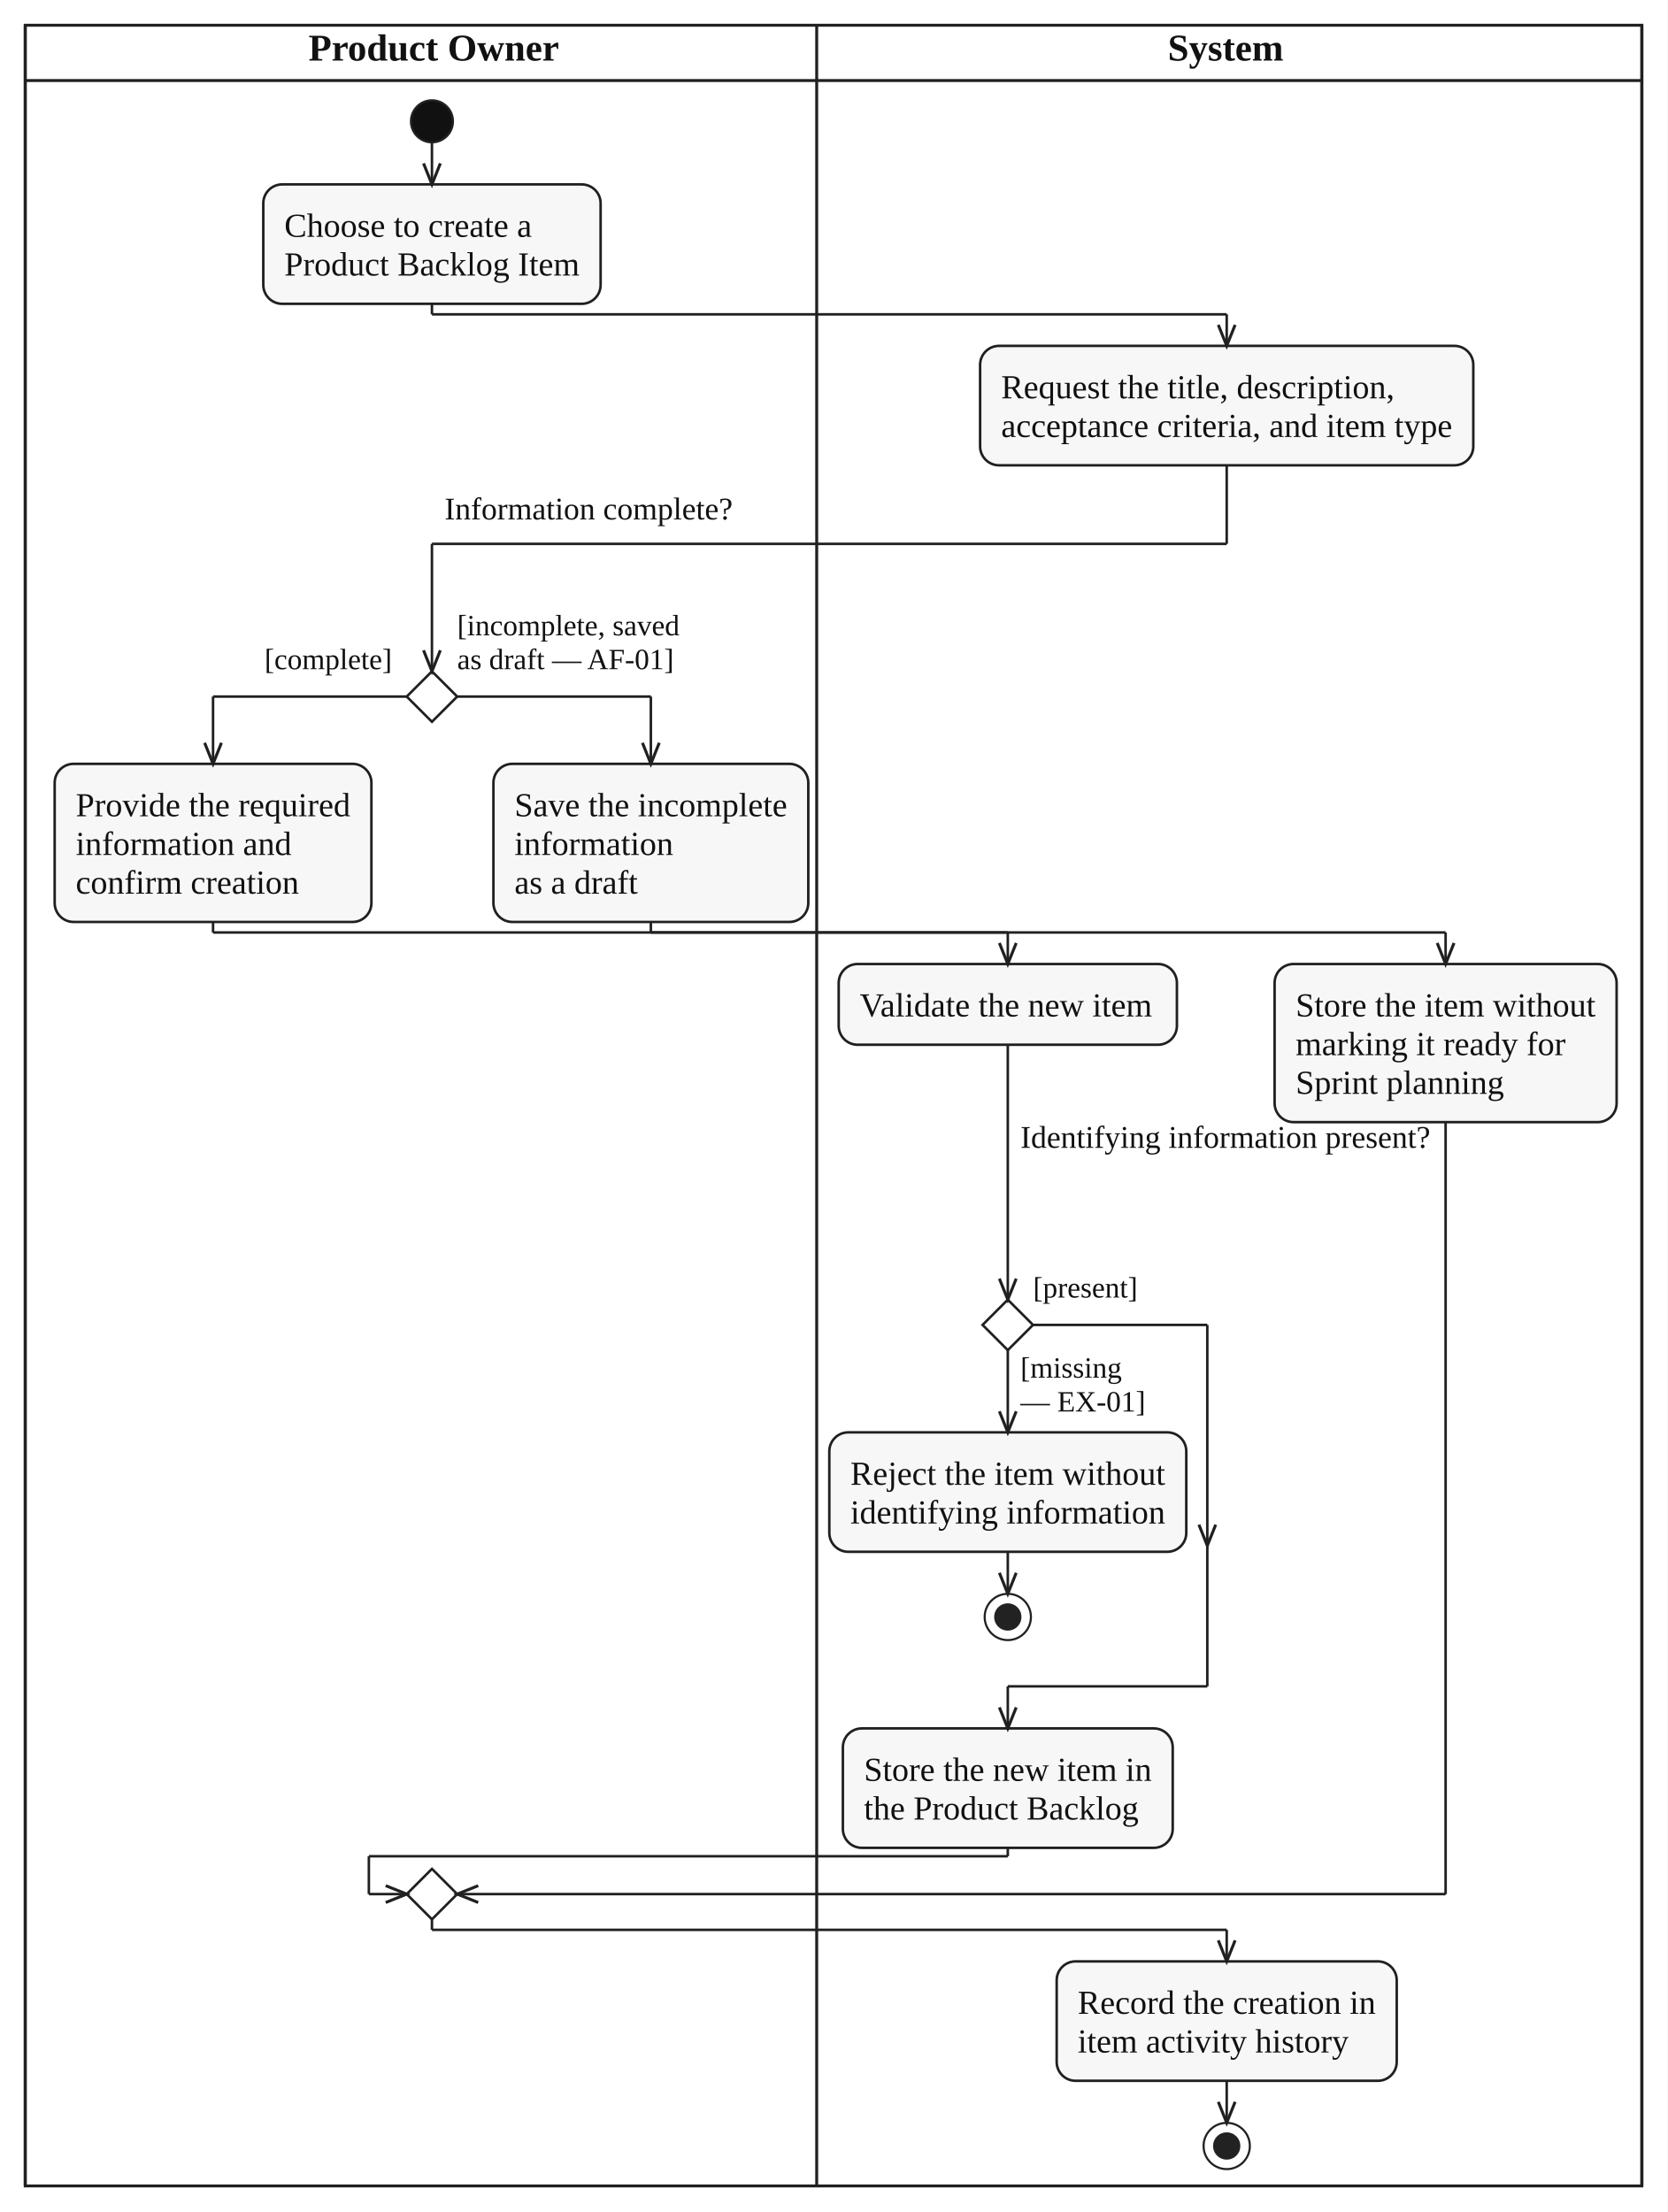
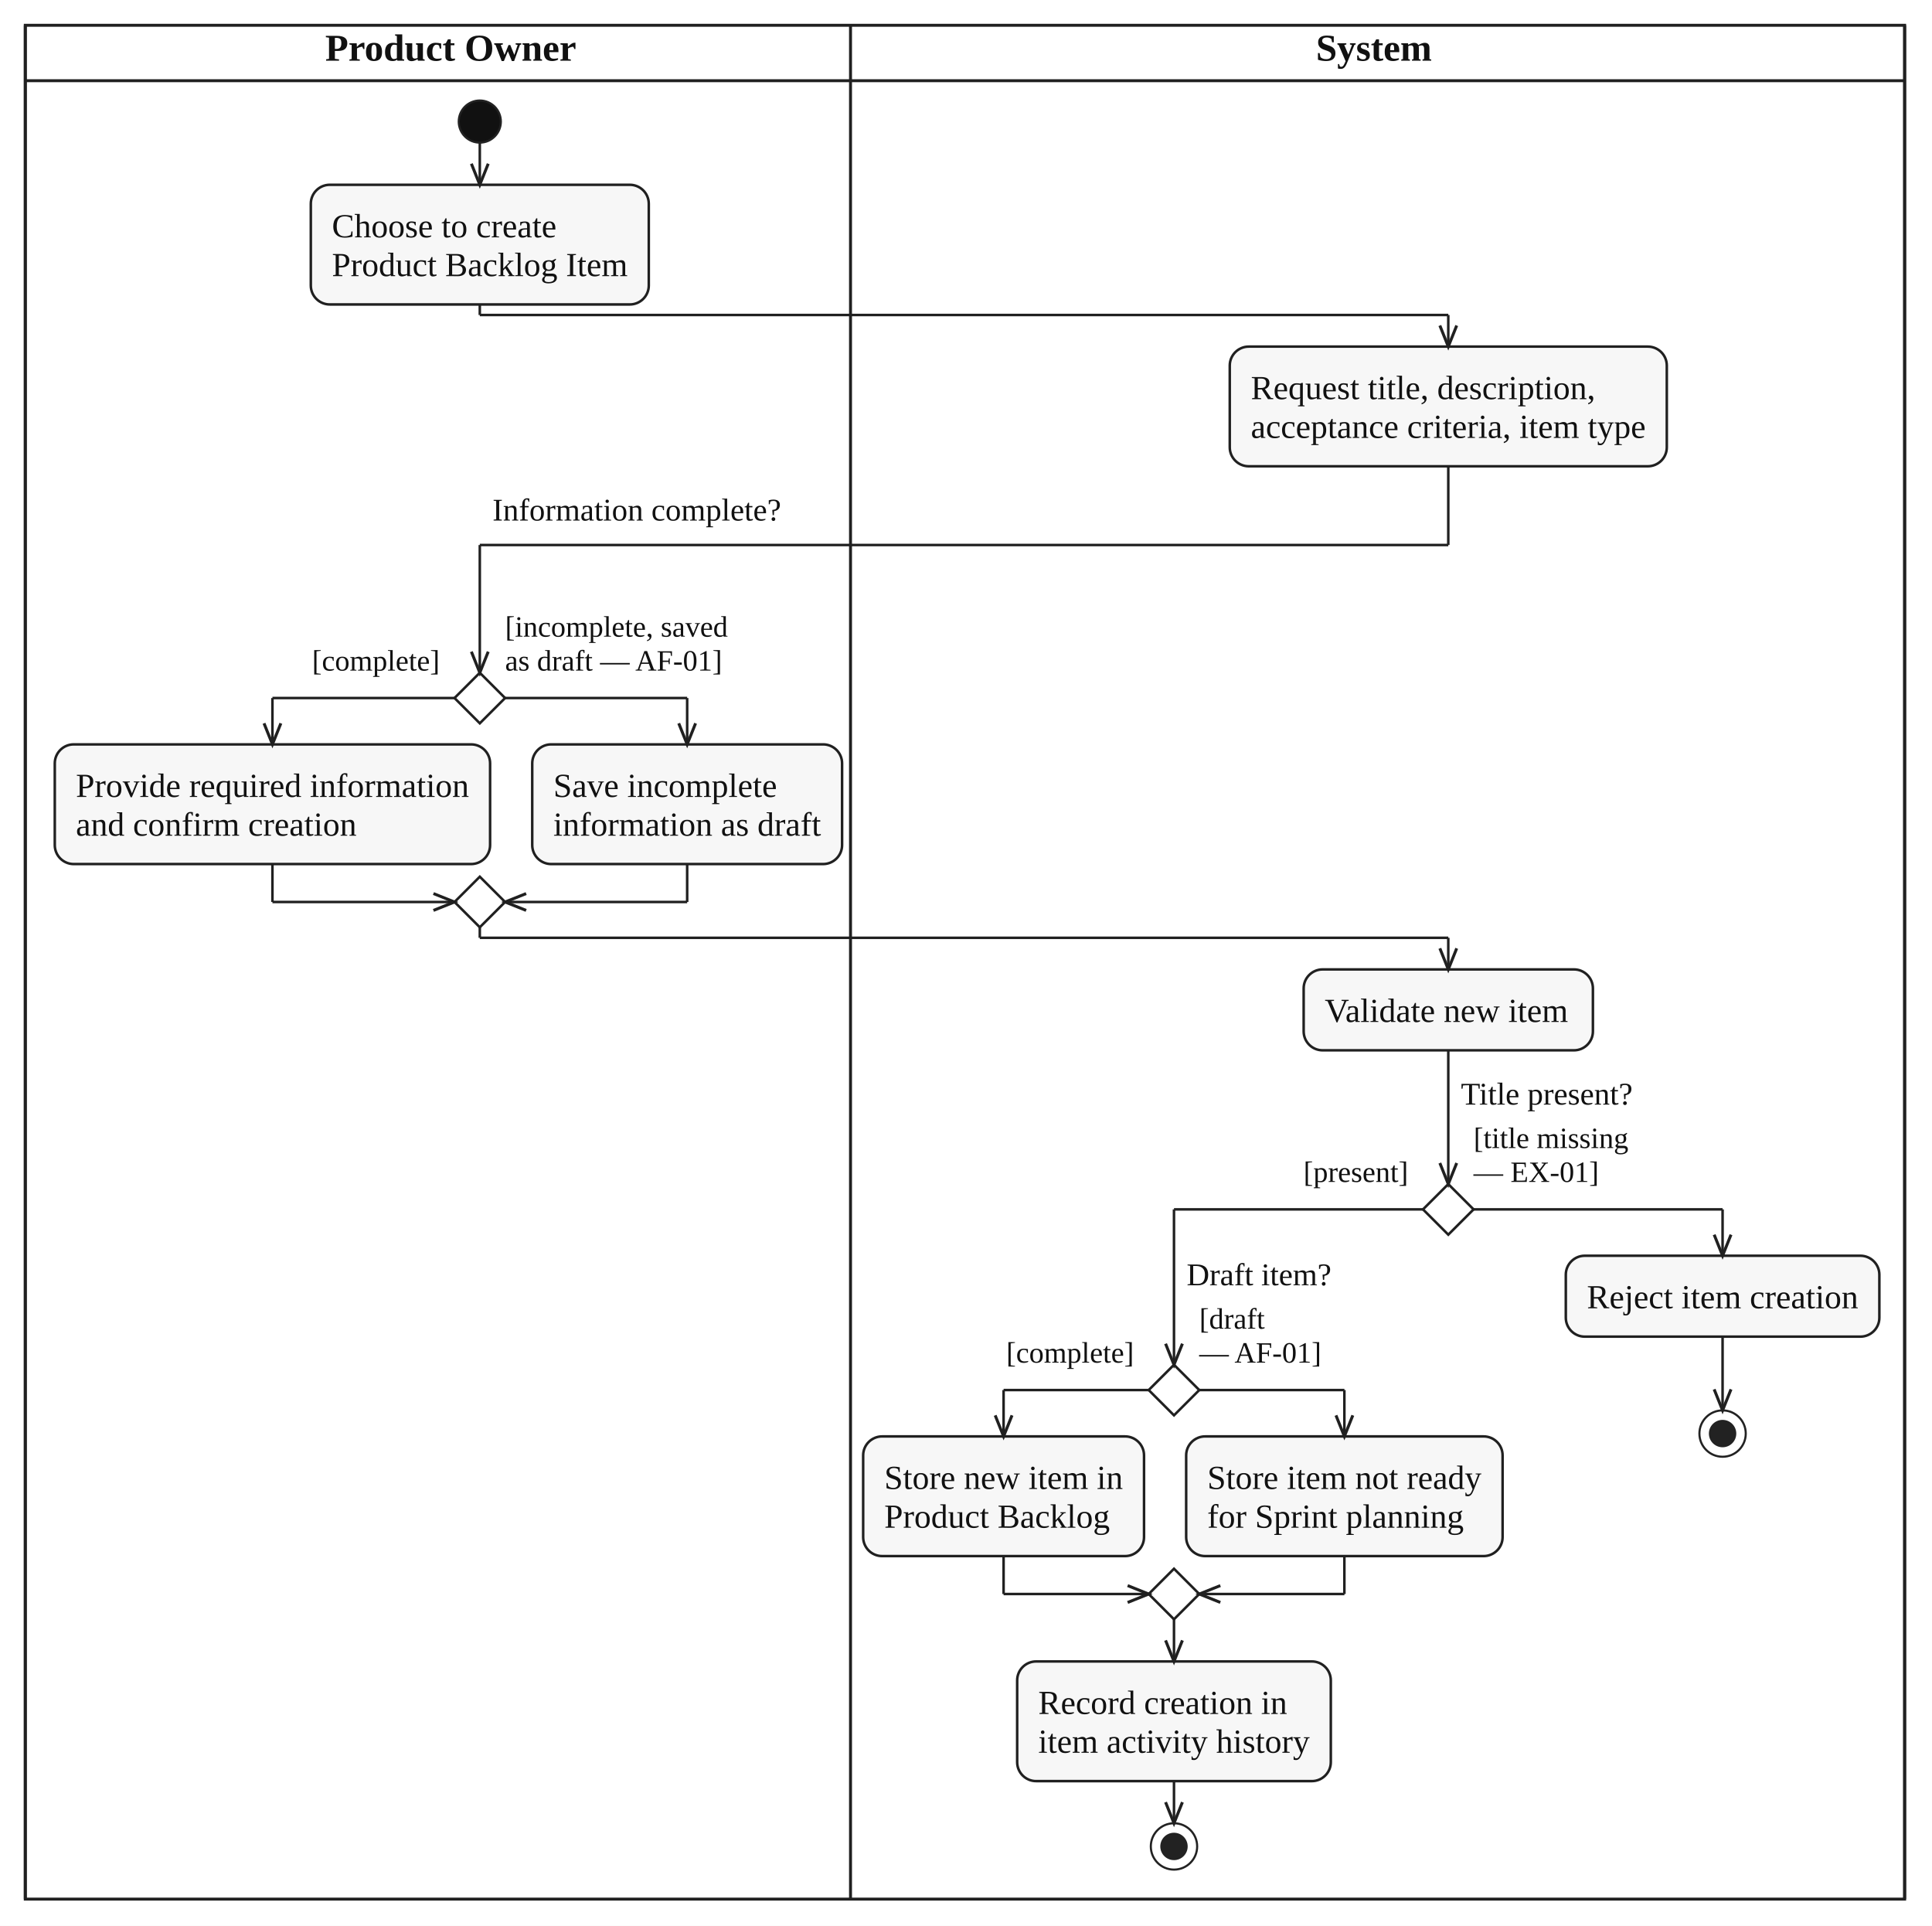
- <svg xmlns="http://www.w3.org/2000/svg" contentStyleType="text/css" height="1052px" preserveAspectRatio="none" style="width:793px;height:1052px;background:#FFFFFF;" version="1.1" viewBox="-5 0.394 793 1052" width="793px" zoomAndPan="magnify" data-pres-formatted="1">
-   <rect id="pres-background" x="-5" y="0.394" width="793" height="1052" fill="#FFFFFF" stroke="none" />
+ <svg xmlns="http://www.w3.org/2000/svg" contentStyleType="text/css" height="914px" preserveAspectRatio="none" style="width:917px;height:914px;background:#FFFFFF;" version="1.1" viewBox="-5 0.394 917 914" width="917px" zoomAndPan="magnify" data-pres-formatted="1">
+   <rect id="pres-background" x="-5" y="0.394" width="917" height="914" fill="#FFFFFF" stroke="none" />
  <defs />
  <g>
-     <rect fill="#FFFFFF" height="30.698" style="stroke:#FFFFFF;stroke-width:1.0;" width="754.027" x="15" y="12.394" />
-     <ellipse cx="200.412" cy="58.092" fill="#111111" rx="10" ry="10" style="stroke:#222222;stroke-width:1.0;" />
-     <rect fill="#F7F7F7" height="56.797" rx="9" ry="9" style="stroke:#202020;stroke-width:1.2;" width="160.414" x="120.205" y="88.092" />
-     <text fill="#111111" font-family="Times New Roman" font-size="16" lengthAdjust="spacing" textLength="117.727" x="130.205" y="113.029">Choose to create a</text>
-     <text fill="#111111" font-family="Times New Roman" font-size="16" lengthAdjust="spacing" textLength="140.414" x="130.205" y="131.428">Product Backlog Item</text>
-     <polygon fill="#FFFFFF" points="200.412,319.673,212.412,331.673,200.412,343.673,188.412,331.673,200.412,319.673" style="stroke:#202020;stroke-width:1.2;" />
-     <text fill="#111111" font-family="Times New Roman" font-size="15" lengthAdjust="spacing" textLength="137.029" x="206.412" y="247.434">Information complete?</text>
-     <text fill="#111111" font-family="Times New Roman" font-size="15" lengthAdjust="spacing" textLength="3.75" x="206.412" y="264.683"> </text>
-     <text fill="#111111" font-family="Times New Roman" font-size="15" lengthAdjust="spacing" textLength="3.75" x="206.412" y="281.931"> </text>
-     <text fill="#111111" font-family="Times New Roman" font-size="15" lengthAdjust="spacing" textLength="3.75" x="206.412" y="299.18"> </text>
-     <text fill="#111111" font-family="Times New Roman" font-size="15" lengthAdjust="spacing" textLength="3.75" x="206.412" y="316.428"> </text>
-     <text fill="#111111" font-family="Times New Roman" font-size="14" lengthAdjust="spacing" textLength="67.635" x="120.777" y="318.644">[complete]  </text>
-     <text fill="#111111" font-family="Times New Roman" font-size="6" lengthAdjust="spacing" textLength="1.5" x="120.777" y="327.274"> </text>
-     <text fill="#111111" font-family="Times New Roman" font-size="14" lengthAdjust="spacing" textLength="112.738" x="212.412" y="302.546">  [incomplete, saved</text>
-     <text fill="#111111" font-family="Times New Roman" font-size="14" lengthAdjust="spacing" textLength="110.811" x="212.412" y="318.644">  as draft — AF-01]</text>
-     <text fill="#111111" font-family="Times New Roman" font-size="6" lengthAdjust="spacing" textLength="1.5" x="212.412" y="327.274"> </text>
-     <rect fill="#F7F7F7" height="75.195" rx="9" ry="9" style="stroke:#202020;stroke-width:1.2;" width="150.625" x="21" y="363.673" />
-     <text fill="#111111" font-family="Times New Roman" font-size="16" lengthAdjust="spacing" textLength="130.625" x="31" y="388.61">Provide the required</text>
-     <text fill="#111111" font-family="Times New Roman" font-size="16" lengthAdjust="spacing" textLength="102.641" x="31" y="407.009">information and</text>
-     <text fill="#111111" font-family="Times New Roman" font-size="16" lengthAdjust="spacing" textLength="106.172" x="31" y="425.407">confirm creation</text>
-     <rect fill="#F7F7F7" height="75.195" rx="9" ry="9" style="stroke:#202020;stroke-width:1.2;" width="149.734" x="229.644" y="363.673" />
-     <text fill="#111111" font-family="Times New Roman" font-size="16" lengthAdjust="spacing" textLength="129.734" x="239.644" y="388.61">Save the incomplete</text>
-     <text fill="#111111" font-family="Times New Roman" font-size="16" lengthAdjust="spacing" textLength="75.539" x="239.644" y="407.009">information</text>
-     <text fill="#111111" font-family="Times New Roman" font-size="16" lengthAdjust="spacing" textLength="58.633" x="239.644" y="425.407">as a draft</text>
-     <polygon fill="#FFFFFF" points="200.412,889.202,212.412,901.202,200.412,913.202,188.412,901.202,200.412,889.202" style="stroke:#202020;stroke-width:1.2;" />
-     <line style="stroke:#202020;stroke-width:1.4;" x1="7" x2="7" y1="12.394" y2="1039.998" />
-     <rect fill="#F7F7F7" height="56.797" rx="9" ry="9" style="stroke:#202020;stroke-width:1.2;" width="234.539" x="461.084" y="164.889" />
-     <text fill="#111111" font-family="Times New Roman" font-size="16" lengthAdjust="spacing" textLength="187.07" x="471.084" y="189.826">Request the title, description,</text>
-     <text fill="#111111" font-family="Times New Roman" font-size="16" lengthAdjust="spacing" textLength="214.539" x="471.084" y="208.225">acceptance criteria, and item type</text>
-     <rect fill="#F7F7F7" height="38.398" rx="9" ry="9" style="stroke:#202020;stroke-width:1.2;" width="160.836" x="393.836" y="458.868" />
-     <text fill="#111111" font-family="Times New Roman" font-size="16" lengthAdjust="spacing" textLength="140.836" x="403.836" y="483.806">Validate the new item</text>
-     <rect fill="#F7F7F7" height="56.797" rx="9" ry="9" style="stroke:#202020;stroke-width:1.2;" width="169.75" x="389.379" y="681.608" />
-     <text fill="#111111" font-family="Times New Roman" font-size="16" lengthAdjust="spacing" textLength="149.742" x="399.379" y="706.545">Reject the item without</text>
-     <text fill="#111111" font-family="Times New Roman" font-size="16" lengthAdjust="spacing" textLength="149.75" x="399.379" y="724.944">identifying information</text>
-     <ellipse cx="474.254" cy="769.405" fill="none" rx="11" ry="11" style="stroke:#222222;stroke-width:1.0;" />
-     <ellipse cx="474.254" cy="769.405" fill="#222222" rx="6" ry="6" style="stroke:#222222;stroke-width:1.0;" />
-     <polygon fill="#FFFFFF" points="474.254,618.509,486.254,630.509,474.254,642.509,462.254,630.509,474.254,618.509" style="stroke:#202020;stroke-width:1.2;" />
-     <text fill="#111111" font-family="Times New Roman" font-size="15" lengthAdjust="spacing" textLength="194.941" x="480.254" y="546.27">Identifying information present?</text>
-     <text fill="#111111" font-family="Times New Roman" font-size="15" lengthAdjust="spacing" textLength="3.75" x="480.254" y="563.519"> </text>
-     <text fill="#111111" font-family="Times New Roman" font-size="15" lengthAdjust="spacing" textLength="3.75" x="480.254" y="580.768"> </text>
-     <text fill="#111111" font-family="Times New Roman" font-size="15" lengthAdjust="spacing" textLength="3.75" x="480.254" y="598.016"> </text>
-     <text fill="#111111" font-family="Times New Roman" font-size="15" lengthAdjust="spacing" textLength="3.75" x="480.254" y="615.265"> </text>
-     <text fill="#111111" font-family="Times New Roman" font-size="14" lengthAdjust="spacing" textLength="55.227" x="480.254" y="655.58">  [missing</text>
-     <text fill="#111111" font-family="Times New Roman" font-size="14" lengthAdjust="spacing" textLength="66.486" x="480.254" y="671.678">  — EX-01]</text>
-     <text fill="#111111" font-family="Times New Roman" font-size="6" lengthAdjust="spacing" textLength="1.5" x="480.254" y="680.308"> </text>
-     <text fill="#111111" font-family="Times New Roman" font-size="14" lengthAdjust="spacing" textLength="56.752" x="486.254" y="617.481">[present]  </text>
-     <text fill="#111111" font-family="Times New Roman" font-size="6" lengthAdjust="spacing" textLength="1.5" x="486.254" y="626.111"> </text>
-     <rect fill="#F7F7F7" height="56.797" rx="9" ry="9" style="stroke:#202020;stroke-width:1.2;" width="156.859" x="395.824" y="822.405" />
-     <text fill="#111111" font-family="Times New Roman" font-size="16" lengthAdjust="spacing" textLength="136.859" x="405.824" y="847.342">Store the new item in</text>
-     <text fill="#111111" font-family="Times New Roman" font-size="16" lengthAdjust="spacing" textLength="130.641" x="405.824" y="865.741">the Product Backlog</text>
-     <rect fill="#F7F7F7" height="75.195" rx="9" ry="9" style="stroke:#202020;stroke-width:1.2;" width="162.648" x="601.129" y="458.868" />
-     <text fill="#111111" font-family="Times New Roman" font-size="16" lengthAdjust="spacing" textLength="142.648" x="611.129" y="483.806">Store the item without</text>
-     <text fill="#111111" font-family="Times New Roman" font-size="16" lengthAdjust="spacing" textLength="128.398" x="611.129" y="502.204">marking it ready for</text>
-     <text fill="#111111" font-family="Times New Roman" font-size="16" lengthAdjust="spacing" textLength="99.109" x="611.129" y="520.602">Sprint planning</text>
-     <rect fill="#F7F7F7" height="56.797" rx="9" ry="9" style="stroke:#202020;stroke-width:1.2;" width="161.719" x="497.494" y="933.202" />
-     <text fill="#111111" font-family="Times New Roman" font-size="16" lengthAdjust="spacing" textLength="141.719" x="507.494" y="958.139">Record the creation in</text>
-     <text fill="#111111" font-family="Times New Roman" font-size="16" lengthAdjust="spacing" textLength="128.867" x="507.494" y="976.538">item activity history</text>
-     <ellipse cx="578.354" cy="1020.999" fill="none" rx="11" ry="11" style="stroke:#222222;stroke-width:1.0;" />
-     <ellipse cx="578.354" cy="1020.999" fill="#222222" rx="6" ry="6" style="stroke:#222222;stroke-width:1.0;" />
-     <line style="stroke:#202020;stroke-width:1.4;" x1="383.379" x2="383.379" y1="12.394" y2="1039.998" />
-     <line style="stroke:#202020;stroke-width:1.4;" x1="775.777" x2="775.777" y1="12.394" y2="1039.998" />
-     <line style="stroke:#202020;stroke-width:1.2;" x1="200.412" x2="200.412" y1="68.092" y2="88.092" />
-     <polyline points="196.412,78.092 200.412,88.092 204.412,78.092" fill="none" stroke="#202020" stroke-width="1.4" stroke-linejoin="miter" stroke-linecap="butt" class="open-arrowhead" />
-     <line style="stroke:#202020;stroke-width:1.2;" x1="188.412" x2="96.312" y1="331.673" y2="331.673" />
-     <line style="stroke:#202020;stroke-width:1.2;" x1="96.312" x2="96.312" y1="331.673" y2="363.673" />
-     <polyline points="92.312,353.673 96.312,363.673 100.312,353.673" fill="none" stroke="#202020" stroke-width="1.4" stroke-linejoin="miter" stroke-linecap="butt" class="open-arrowhead" />
-     <line style="stroke:#202020;stroke-width:1.2;" x1="212.412" x2="304.512" y1="331.673" y2="331.673" />
-     <line style="stroke:#202020;stroke-width:1.2;" x1="304.512" x2="304.512" y1="331.673" y2="363.673" />
-     <polyline points="300.512,353.673 304.512,363.673 308.512,353.673" fill="none" stroke="#202020" stroke-width="1.4" stroke-linejoin="miter" stroke-linecap="butt" class="open-arrowhead" />
-     <line style="stroke:#202020;stroke-width:1.2;" x1="474.254" x2="474.254" y1="738.405" y2="758.405" />
-     <polyline points="470.254,748.405 474.254,758.405 478.254,748.405" fill="none" stroke="#202020" stroke-width="1.4" stroke-linejoin="miter" stroke-linecap="butt" class="open-arrowhead" />
-     <line style="stroke:#202020;stroke-width:1.2;" x1="474.254" x2="474.254" y1="642.509" y2="681.608" />
-     <polyline points="470.254,671.608 474.254,681.608 478.254,671.608" fill="none" stroke="#202020" stroke-width="1.4" stroke-linejoin="miter" stroke-linecap="butt" class="open-arrowhead" />
-     <line style="stroke:#202020;stroke-width:1.2;" x1="486.254" x2="569.129" y1="630.509" y2="630.509" />
-     <polyline points="565.129,725.506 569.129,735.506 573.129,725.506" fill="none" stroke="#202020" stroke-width="1.4" stroke-linejoin="miter" stroke-linecap="butt" class="open-arrowhead" />
-     <line style="stroke:#202020;stroke-width:1.2;" x1="569.129" x2="569.129" y1="630.509" y2="802.405" />
-     <line style="stroke:#202020;stroke-width:1.2;" x1="569.129" x2="474.254" y1="802.405" y2="802.405" />
-     <line style="stroke:#202020;stroke-width:1.2;" x1="474.254" x2="474.254" y1="802.405" y2="822.405" />
-     <polyline points="470.254,812.405 474.254,822.405 478.254,812.405" fill="none" stroke="#202020" stroke-width="1.4" stroke-linejoin="miter" stroke-linecap="butt" class="open-arrowhead" />
-     <line style="stroke:#202020;stroke-width:1.2;" x1="474.254" x2="474.254" y1="497.267" y2="618.509" />
-     <polyline points="470.254,608.509 474.254,618.509 478.254,608.509" fill="none" stroke="#202020" stroke-width="1.4" stroke-linejoin="miter" stroke-linecap="butt" class="open-arrowhead" />
-     <line style="stroke:#202020;stroke-width:1.2;" x1="578.354" x2="578.354" y1="989.999" y2="1009.999" />
-     <polyline points="574.354,999.999 578.354,1009.999 582.354,999.999" fill="none" stroke="#202020" stroke-width="1.4" stroke-linejoin="miter" stroke-linecap="butt" class="open-arrowhead" />
-     <line style="stroke:#202020;stroke-width:1.2;" x1="200.412" x2="200.412" y1="144.889" y2="149.889" />
-     <line style="stroke:#202020;stroke-width:1.2;" x1="200.412" x2="578.354" y1="149.889" y2="149.889" />
-     <line style="stroke:#202020;stroke-width:1.2;" x1="578.354" x2="578.354" y1="149.889" y2="164.889" />
-     <polyline points="574.354,154.889 578.354,164.889 582.354,154.889" fill="none" stroke="#202020" stroke-width="1.4" stroke-linejoin="miter" stroke-linecap="butt" class="open-arrowhead" />
-     <line style="stroke:#202020;stroke-width:1.2;" x1="96.312" x2="96.312" y1="438.868" y2="443.868" />
-     <line style="stroke:#202020;stroke-width:1.2;" x1="96.312" x2="474.254" y1="443.868" y2="443.868" />
-     <line style="stroke:#202020;stroke-width:1.2;" x1="474.254" x2="474.254" y1="443.868" y2="458.868" />
-     <polyline points="470.254,448.868 474.254,458.868 478.254,448.868" fill="none" stroke="#202020" stroke-width="1.4" stroke-linejoin="miter" stroke-linecap="butt" class="open-arrowhead" />
-     <line style="stroke:#202020;stroke-width:1.2;" x1="304.512" x2="304.512" y1="438.868" y2="443.868" />
-     <line style="stroke:#202020;stroke-width:1.2;" x1="304.512" x2="682.453" y1="443.868" y2="443.868" />
-     <line style="stroke:#202020;stroke-width:1.2;" x1="682.453" x2="682.453" y1="443.868" y2="458.868" />
-     <polyline points="678.453,448.868 682.453,458.868 686.453,448.868" fill="none" stroke="#202020" stroke-width="1.4" stroke-linejoin="miter" stroke-linecap="butt" class="open-arrowhead" />
-     <line style="stroke:#202020;stroke-width:1.2;" x1="474.254" x2="474.254" y1="879.202" y2="883.202" />
-     <line style="stroke:#202020;stroke-width:1.2;" x1="474.254" x2="170.412" y1="883.202" y2="883.202" />
-     <line style="stroke:#202020;stroke-width:1.2;" x1="170.412" x2="170.412" y1="883.202" y2="901.202" />
-     <line style="stroke:#202020;stroke-width:1.2;" x1="170.412" x2="188.412" y1="901.202" y2="901.202" />
-     <polyline points="178.412,897.202 188.412,901.202 178.412,905.202" fill="none" stroke="#202020" stroke-width="1.4" stroke-linejoin="miter" stroke-linecap="butt" class="open-arrowhead" />
-     <line style="stroke:#202020;stroke-width:1.2;" x1="682.453" x2="682.453" y1="534.063" y2="901.202" />
-     <line style="stroke:#202020;stroke-width:1.2;" x1="682.453" x2="212.412" y1="901.202" y2="901.202" />
-     <polyline points="222.412,897.202 212.412,901.202 222.412,905.202" fill="none" stroke="#202020" stroke-width="1.4" stroke-linejoin="miter" stroke-linecap="butt" class="open-arrowhead" />
-     <line style="stroke:#202020;stroke-width:1.2;" x1="578.354" x2="578.354" y1="221.685" y2="259.051" />
-     <line style="stroke:#202020;stroke-width:1.2;" x1="578.354" x2="200.412" y1="259.051" y2="259.051" />
-     <line style="stroke:#202020;stroke-width:1.2;" x1="200.412" x2="200.412" y1="259.051" y2="319.673" />
-     <polyline points="196.412,309.673 200.412,319.673 204.412,309.673" fill="none" stroke="#202020" stroke-width="1.4" stroke-linejoin="miter" stroke-linecap="butt" class="open-arrowhead" />
-     <line style="stroke:#202020;stroke-width:1.2;" x1="200.412" x2="200.412" y1="913.202" y2="918.202" />
-     <line style="stroke:#202020;stroke-width:1.2;" x1="200.412" x2="578.354" y1="918.202" y2="918.202" />
-     <line style="stroke:#202020;stroke-width:1.2;" x1="578.354" x2="578.354" y1="918.202" y2="933.202" />
-     <polyline points="574.354,923.202 578.354,933.202 582.354,923.202" fill="none" stroke="#202020" stroke-width="1.4" stroke-linejoin="miter" stroke-linecap="butt" class="open-arrowhead" />
-     <text fill="#111111" font-family="Times New Roman" font-size="18" font-weight="bold" lengthAdjust="spacing" textLength="119.478" x="141.7" y="29.198">Product Owner</text>
-     <text fill="#111111" font-family="Times New Roman" font-size="7" font-weight="bold" lengthAdjust="spacing" textLength="1.75" x="137.2" y="39.627"> </text>
-     <text fill="#111111" font-family="Times New Roman" font-size="18" font-weight="bold" lengthAdjust="spacing" textLength="54.993" x="550.332" y="29.198">System</text>
-     <text fill="#111111" font-family="Times New Roman" font-size="7" font-weight="bold" lengthAdjust="spacing" textLength="1.75" x="545.832" y="39.627"> </text>
+     <rect fill="#FFFFFF" height="30.698" style="stroke:#FFFFFF;stroke-width:1.0;" width="877.266" x="15" y="12.394" />
+     <ellipse cx="222.731" cy="58.092" fill="#111111" rx="10" ry="10" style="stroke:#222222;stroke-width:1.0;" />
+     <rect fill="#F7F7F7" height="56.797" rx="9" ry="9" style="stroke:#202020;stroke-width:1.2;" width="160.414" x="142.523" y="88.092" />
+     <text fill="#111111" font-family="Times New Roman" font-size="16" lengthAdjust="spacing" textLength="106.625" x="152.523" y="113.029">Choose to create</text>
+     <text fill="#111111" font-family="Times New Roman" font-size="16" lengthAdjust="spacing" textLength="140.414" x="152.523" y="131.428">Product Backlog Item</text>
+     <polygon fill="#FFFFFF" points="222.731,319.673,234.731,331.673,222.731,343.673,210.731,331.673,222.731,319.673" style="stroke:#202020;stroke-width:1.2;" />
+     <text fill="#111111" font-family="Times New Roman" font-size="15" lengthAdjust="spacing" textLength="137.029" x="228.731" y="247.434">Information complete?</text>
+     <text fill="#111111" font-family="Times New Roman" font-size="15" lengthAdjust="spacing" textLength="3.75" x="228.731" y="264.683"> </text>
+     <text fill="#111111" font-family="Times New Roman" font-size="15" lengthAdjust="spacing" textLength="3.75" x="228.731" y="281.931"> </text>
+     <text fill="#111111" font-family="Times New Roman" font-size="15" lengthAdjust="spacing" textLength="3.75" x="228.731" y="299.18"> </text>
+     <text fill="#111111" font-family="Times New Roman" font-size="15" lengthAdjust="spacing" textLength="3.75" x="228.731" y="316.428"> </text>
+     <text fill="#111111" font-family="Times New Roman" font-size="14" lengthAdjust="spacing" textLength="67.635" x="143.096" y="318.644">[complete]  </text>
+     <text fill="#111111" font-family="Times New Roman" font-size="6" lengthAdjust="spacing" textLength="1.5" x="143.096" y="327.274"> </text>
+     <text fill="#111111" font-family="Times New Roman" font-size="14" lengthAdjust="spacing" textLength="112.738" x="234.731" y="302.546">  [incomplete, saved</text>
+     <text fill="#111111" font-family="Times New Roman" font-size="14" lengthAdjust="spacing" textLength="110.811" x="234.731" y="318.644">  as draft — AF-01]</text>
+     <text fill="#111111" font-family="Times New Roman" font-size="6" lengthAdjust="spacing" textLength="1.5" x="234.731" y="327.274"> </text>
+     <rect fill="#F7F7F7" height="56.797" rx="9" ry="9" style="stroke:#202020;stroke-width:1.2;" width="206.617" x="21" y="353.673" />
+     <text fill="#111111" font-family="Times New Roman" font-size="16" lengthAdjust="spacing" textLength="186.617" x="31" y="378.61">Provide required information</text>
+     <text fill="#111111" font-family="Times New Roman" font-size="16" lengthAdjust="spacing" textLength="133.273" x="31" y="397.009">and confirm creation</text>
+     <rect fill="#F7F7F7" height="56.797" rx="9" ry="9" style="stroke:#202020;stroke-width:1.2;" width="147.07" x="247.617" y="353.673" />
+     <text fill="#111111" font-family="Times New Roman" font-size="16" lengthAdjust="spacing" textLength="106.188" x="257.617" y="378.61">Save incomplete</text>
+     <text fill="#111111" font-family="Times New Roman" font-size="16" lengthAdjust="spacing" textLength="127.07" x="257.617" y="397.009">information as draft</text>
+     <polygon fill="#FFFFFF" points="222.731,416.47,234.731,428.47,222.731,440.47,210.731,428.47,222.731,416.47" style="stroke:#202020;stroke-width:1.2;" />
+     <line style="stroke:#202020;stroke-width:1.4;" x1="7" x2="7" y1="12.394" y2="901.698" />
+     <rect fill="#F7F7F7" height="56.797" rx="9" ry="9" style="stroke:#202020;stroke-width:1.2;" width="207.438" x="578.691" y="164.889" />
+     <text fill="#111111" font-family="Times New Roman" font-size="16" lengthAdjust="spacing" textLength="163.523" x="588.691" y="189.826">Request title, description,</text>
+     <text fill="#111111" font-family="Times New Roman" font-size="16" lengthAdjust="spacing" textLength="187.438" x="588.691" y="208.225">acceptance criteria, item type</text>
+     <rect fill="#F7F7F7" height="38.398" rx="9" ry="9" style="stroke:#202020;stroke-width:1.2;" width="137.289" x="613.766" y="460.47" />
+     <text fill="#111111" font-family="Times New Roman" font-size="16" lengthAdjust="spacing" textLength="117.289" x="623.766" y="485.407">Validate new item</text>
+     <polygon fill="#FFFFFF" points="682.41,562.358,694.41,574.358,682.41,586.358,670.41,574.358,682.41,562.358" style="stroke:#202020;stroke-width:1.2;" />
+     <text fill="#111111" font-family="Times New Roman" font-size="15" lengthAdjust="spacing" textLength="82.046" x="688.41" y="524.617">Title present?</text>
+     <text fill="#111111" font-family="Times New Roman" font-size="15" lengthAdjust="spacing" textLength="3.75" x="688.41" y="541.865"> </text>
+     <text fill="#111111" font-family="Times New Roman" font-size="15" lengthAdjust="spacing" textLength="3.75" x="688.41" y="559.114"> </text>
+     <text fill="#111111" font-family="Times New Roman" font-size="14" lengthAdjust="spacing" textLength="56.752" x="613.658" y="561.33">[present]  </text>
+     <text fill="#111111" font-family="Times New Roman" font-size="6" lengthAdjust="spacing" textLength="1.5" x="613.658" y="569.96"> </text>
+     <text fill="#111111" font-family="Times New Roman" font-size="14" lengthAdjust="spacing" textLength="80.5" x="694.41" y="545.231">  [title missing</text>
+     <text fill="#111111" font-family="Times New Roman" font-size="14" lengthAdjust="spacing" textLength="66.486" x="694.41" y="561.33">  — EX-01]</text>
+     <text fill="#111111" font-family="Times New Roman" font-size="6" lengthAdjust="spacing" textLength="1.5" x="694.41" y="569.96"> </text>
+     <polygon fill="#FFFFFF" points="552.219,648.104,564.219,660.104,552.219,672.104,540.219,660.104,552.219,648.104" style="stroke:#202020;stroke-width:1.2;" />
+     <text fill="#111111" font-family="Times New Roman" font-size="15" lengthAdjust="spacing" textLength="68.716" x="558.219" y="610.362">Draft item?</text>
+     <text fill="#111111" font-family="Times New Roman" font-size="15" lengthAdjust="spacing" textLength="3.75" x="558.219" y="627.611"> </text>
+     <text fill="#111111" font-family="Times New Roman" font-size="15" lengthAdjust="spacing" textLength="3.75" x="558.219" y="644.859"> </text>
+     <text fill="#111111" font-family="Times New Roman" font-size="14" lengthAdjust="spacing" textLength="67.635" x="472.584" y="647.076">[complete]  </text>
+     <text fill="#111111" font-family="Times New Roman" font-size="6" lengthAdjust="spacing" textLength="1.5" x="472.584" y="655.706"> </text>
+     <text fill="#111111" font-family="Times New Roman" font-size="14" lengthAdjust="spacing" textLength="38.09" x="564.219" y="630.977">  [draft</text>
+     <text fill="#111111" font-family="Times New Roman" font-size="14" lengthAdjust="spacing" textLength="65.721" x="564.219" y="647.076">  — AF-01]</text>
+     <text fill="#111111" font-family="Times New Roman" font-size="6" lengthAdjust="spacing" textLength="1.5" x="564.219" y="655.706"> </text>
+     <rect fill="#F7F7F7" height="56.797" rx="9" ry="9" style="stroke:#202020;stroke-width:1.2;" width="133.312" x="404.688" y="682.104" />
+     <text fill="#111111" font-family="Times New Roman" font-size="16" lengthAdjust="spacing" textLength="113.312" x="414.688" y="707.042">Store new item in</text>
+     <text fill="#111111" font-family="Times New Roman" font-size="16" lengthAdjust="spacing" textLength="107.094" x="414.688" y="725.44">Product Backlog</text>
+     <rect fill="#F7F7F7" height="56.797" rx="9" ry="9" style="stroke:#202020;stroke-width:1.2;" width="150.188" x="558" y="682.104" />
+     <text fill="#111111" font-family="Times New Roman" font-size="16" lengthAdjust="spacing" textLength="130.188" x="568" y="707.042">Store item not ready</text>
+     <text fill="#111111" font-family="Times New Roman" font-size="16" lengthAdjust="spacing" textLength="121.766" x="568" y="725.44">for Sprint planning</text>
+     <polygon fill="#FFFFFF" points="552.219,744.901,564.219,756.901,552.219,768.901,540.219,756.901,552.219,744.901" style="stroke:#202020;stroke-width:1.2;" />
+     <rect fill="#F7F7F7" height="56.797" rx="9" ry="9" style="stroke:#202020;stroke-width:1.2;" width="148.867" x="477.785" y="788.901" />
+     <text fill="#111111" font-family="Times New Roman" font-size="16" lengthAdjust="spacing" textLength="118.172" x="487.785" y="813.838">Record creation in</text>
+     <text fill="#111111" font-family="Times New Roman" font-size="16" lengthAdjust="spacing" textLength="128.867" x="487.785" y="832.237">item activity history</text>
+     <ellipse cx="552.219" cy="876.698" fill="none" rx="11" ry="11" style="stroke:#222222;stroke-width:1.0;" />
+     <ellipse cx="552.219" cy="876.698" fill="#222222" rx="6" ry="6" style="stroke:#222222;stroke-width:1.0;" />
+     <rect fill="#F7F7F7" height="38.398" rx="9" ry="9" style="stroke:#202020;stroke-width:1.2;" width="148.828" x="738.188" y="596.358" />
+     <text fill="#111111" font-family="Times New Roman" font-size="16" lengthAdjust="spacing" textLength="128.828" x="748.188" y="621.296">Reject item creation</text>
+     <ellipse cx="812.602" cy="680.757" fill="none" rx="11" ry="11" style="stroke:#222222;stroke-width:1.0;" />
+     <ellipse cx="812.602" cy="680.757" fill="#222222" rx="6" ry="6" style="stroke:#222222;stroke-width:1.0;" />
+     <line style="stroke:#202020;stroke-width:1.4;" x1="398.688" x2="398.688" y1="12.394" y2="901.698" />
+     <line style="stroke:#202020;stroke-width:1.4;" x1="899.016" x2="899.016" y1="12.394" y2="901.698" />
+     <line style="stroke:#202020;stroke-width:1.2;" x1="222.731" x2="222.731" y1="68.092" y2="88.092" />
+     <polyline points="218.731,78.092 222.731,88.092 226.731,78.092" fill="none" stroke="#202020" stroke-width="1.4" stroke-linejoin="miter" stroke-linecap="butt" class="open-arrowhead" />
+     <line style="stroke:#202020;stroke-width:1.2;" x1="210.731" x2="124.309" y1="331.673" y2="331.673" />
+     <line style="stroke:#202020;stroke-width:1.2;" x1="124.309" x2="124.309" y1="331.673" y2="353.673" />
+     <polyline points="120.309,343.673 124.309,353.673 128.309,343.673" fill="none" stroke="#202020" stroke-width="1.4" stroke-linejoin="miter" stroke-linecap="butt" class="open-arrowhead" />
+     <line style="stroke:#202020;stroke-width:1.2;" x1="234.731" x2="321.152" y1="331.673" y2="331.673" />
+     <line style="stroke:#202020;stroke-width:1.2;" x1="321.152" x2="321.152" y1="331.673" y2="353.673" />
+     <polyline points="317.152,343.673 321.152,353.673 325.152,343.673" fill="none" stroke="#202020" stroke-width="1.4" stroke-linejoin="miter" stroke-linecap="butt" class="open-arrowhead" />
+     <line style="stroke:#202020;stroke-width:1.2;" x1="124.309" x2="124.309" y1="410.47" y2="428.47" />
+     <line style="stroke:#202020;stroke-width:1.2;" x1="124.309" x2="210.731" y1="428.47" y2="428.47" />
+     <polyline points="200.731,424.47 210.731,428.47 200.731,432.47" fill="none" stroke="#202020" stroke-width="1.4" stroke-linejoin="miter" stroke-linecap="butt" class="open-arrowhead" />
+     <line style="stroke:#202020;stroke-width:1.2;" x1="321.152" x2="321.152" y1="410.47" y2="428.47" />
+     <line style="stroke:#202020;stroke-width:1.2;" x1="321.152" x2="234.731" y1="428.47" y2="428.47" />
+     <polyline points="244.731,424.47 234.731,428.47 244.731,432.47" fill="none" stroke="#202020" stroke-width="1.4" stroke-linejoin="miter" stroke-linecap="butt" class="open-arrowhead" />
+     <line style="stroke:#202020;stroke-width:1.2;" x1="540.219" x2="471.344" y1="660.104" y2="660.104" />
+     <line style="stroke:#202020;stroke-width:1.2;" x1="471.344" x2="471.344" y1="660.104" y2="682.104" />
+     <polyline points="467.344,672.104 471.344,682.104 475.344,672.104" fill="none" stroke="#202020" stroke-width="1.4" stroke-linejoin="miter" stroke-linecap="butt" class="open-arrowhead" />
+     <line style="stroke:#202020;stroke-width:1.2;" x1="564.219" x2="633.094" y1="660.104" y2="660.104" />
+     <line style="stroke:#202020;stroke-width:1.2;" x1="633.094" x2="633.094" y1="660.104" y2="682.104" />
+     <polyline points="629.094,672.104 633.094,682.104 637.094,672.104" fill="none" stroke="#202020" stroke-width="1.4" stroke-linejoin="miter" stroke-linecap="butt" class="open-arrowhead" />
+     <line style="stroke:#202020;stroke-width:1.2;" x1="471.344" x2="471.344" y1="738.901" y2="756.901" />
+     <line style="stroke:#202020;stroke-width:1.2;" x1="471.344" x2="540.219" y1="756.901" y2="756.901" />
+     <polyline points="530.219,752.901 540.219,756.901 530.219,760.901" fill="none" stroke="#202020" stroke-width="1.4" stroke-linejoin="miter" stroke-linecap="butt" class="open-arrowhead" />
+     <line style="stroke:#202020;stroke-width:1.2;" x1="633.094" x2="633.094" y1="738.901" y2="756.901" />
+     <line style="stroke:#202020;stroke-width:1.2;" x1="633.094" x2="564.219" y1="756.901" y2="756.901" />
+     <polyline points="574.219,752.901 564.219,756.901 574.219,760.901" fill="none" stroke="#202020" stroke-width="1.4" stroke-linejoin="miter" stroke-linecap="butt" class="open-arrowhead" />
+     <line style="stroke:#202020;stroke-width:1.2;" x1="552.219" x2="552.219" y1="768.901" y2="788.901" />
+     <polyline points="548.219,778.901 552.219,788.901 556.219,778.901" fill="none" stroke="#202020" stroke-width="1.4" stroke-linejoin="miter" stroke-linecap="butt" class="open-arrowhead" />
+     <line style="stroke:#202020;stroke-width:1.2;" x1="552.219" x2="552.219" y1="845.698" y2="865.698" />
+     <polyline points="548.219,855.698 552.219,865.698 556.219,855.698" fill="none" stroke="#202020" stroke-width="1.4" stroke-linejoin="miter" stroke-linecap="butt" class="open-arrowhead" />
+     <line style="stroke:#202020;stroke-width:1.2;" x1="812.602" x2="812.602" y1="634.757" y2="669.757" />
+     <polyline points="808.602,659.757 812.602,669.757 816.602,659.757" fill="none" stroke="#202020" stroke-width="1.4" stroke-linejoin="miter" stroke-linecap="butt" class="open-arrowhead" />
+     <line style="stroke:#202020;stroke-width:1.2;" x1="670.41" x2="552.219" y1="574.358" y2="574.358" />
+     <line style="stroke:#202020;stroke-width:1.2;" x1="552.219" x2="552.219" y1="574.358" y2="648.104" />
+     <polyline points="548.219,638.104 552.219,648.104 556.219,638.104" fill="none" stroke="#202020" stroke-width="1.4" stroke-linejoin="miter" stroke-linecap="butt" class="open-arrowhead" />
+     <line style="stroke:#202020;stroke-width:1.2;" x1="694.41" x2="812.602" y1="574.358" y2="574.358" />
+     <line style="stroke:#202020;stroke-width:1.2;" x1="812.602" x2="812.602" y1="574.358" y2="596.358" />
+     <polyline points="808.602,586.358 812.602,596.358 816.602,586.358" fill="none" stroke="#202020" stroke-width="1.4" stroke-linejoin="miter" stroke-linecap="butt" class="open-arrowhead" />
+     <line style="stroke:#202020;stroke-width:1.2;" x1="682.41" x2="682.41" y1="498.868" y2="562.358" />
+     <polyline points="678.41,552.358 682.41,562.358 686.41,552.358" fill="none" stroke="#202020" stroke-width="1.4" stroke-linejoin="miter" stroke-linecap="butt" class="open-arrowhead" />
+     <line style="stroke:#202020;stroke-width:1.2;" x1="222.731" x2="222.731" y1="144.889" y2="149.889" />
+     <line style="stroke:#202020;stroke-width:1.2;" x1="222.731" x2="682.41" y1="149.889" y2="149.889" />
+     <line style="stroke:#202020;stroke-width:1.2;" x1="682.41" x2="682.41" y1="149.889" y2="164.889" />
+     <polyline points="678.41,154.889 682.41,164.889 686.41,154.889" fill="none" stroke="#202020" stroke-width="1.4" stroke-linejoin="miter" stroke-linecap="butt" class="open-arrowhead" />
+     <line style="stroke:#202020;stroke-width:1.2;" x1="682.41" x2="682.41" y1="221.685" y2="259.051" />
+     <line style="stroke:#202020;stroke-width:1.2;" x1="682.41" x2="222.731" y1="259.051" y2="259.051" />
+     <line style="stroke:#202020;stroke-width:1.2;" x1="222.731" x2="222.731" y1="259.051" y2="319.673" />
+     <polyline points="218.731,309.673 222.731,319.673 226.731,309.673" fill="none" stroke="#202020" stroke-width="1.4" stroke-linejoin="miter" stroke-linecap="butt" class="open-arrowhead" />
+     <line style="stroke:#202020;stroke-width:1.2;" x1="222.731" x2="222.731" y1="440.47" y2="445.47" />
+     <line style="stroke:#202020;stroke-width:1.2;" x1="222.731" x2="682.41" y1="445.47" y2="445.47" />
+     <line style="stroke:#202020;stroke-width:1.2;" x1="682.41" x2="682.41" y1="445.47" y2="460.47" />
+     <polyline points="678.41,450.47 682.41,460.47 686.41,450.47" fill="none" stroke="#202020" stroke-width="1.4" stroke-linejoin="miter" stroke-linecap="butt" class="open-arrowhead" />
+     <text fill="#111111" font-family="Times New Roman" font-size="18" font-weight="bold" lengthAdjust="spacing" textLength="119.478" x="149.355" y="29.198">Product Owner</text>
+     <text fill="#111111" font-family="Times New Roman" font-size="7" font-weight="bold" lengthAdjust="spacing" textLength="1.75" x="144.855" y="39.627"> </text>
+     <text fill="#111111" font-family="Times New Roman" font-size="18" font-weight="bold" lengthAdjust="spacing" textLength="54.993" x="619.605" y="29.198">System</text>
+     <text fill="#111111" font-family="Times New Roman" font-size="7" font-weight="bold" lengthAdjust="spacing" textLength="1.75" x="615.105" y="39.627"> </text>
  </g>
  <g id="pres-frame" fill="none" stroke="#202020" stroke-width="1.4">
-     <rect x="7" y="12.394" width="768.777" height="1027.605" />
-     <line x1="7" x2="775.777" y1="38.698" y2="38.698" />
+     <rect x="7" y="12.394" width="892.016" height="889.304" />
+     <line x1="7" x2="899.016" y1="38.698" y2="38.698" />
  </g>
</svg>
